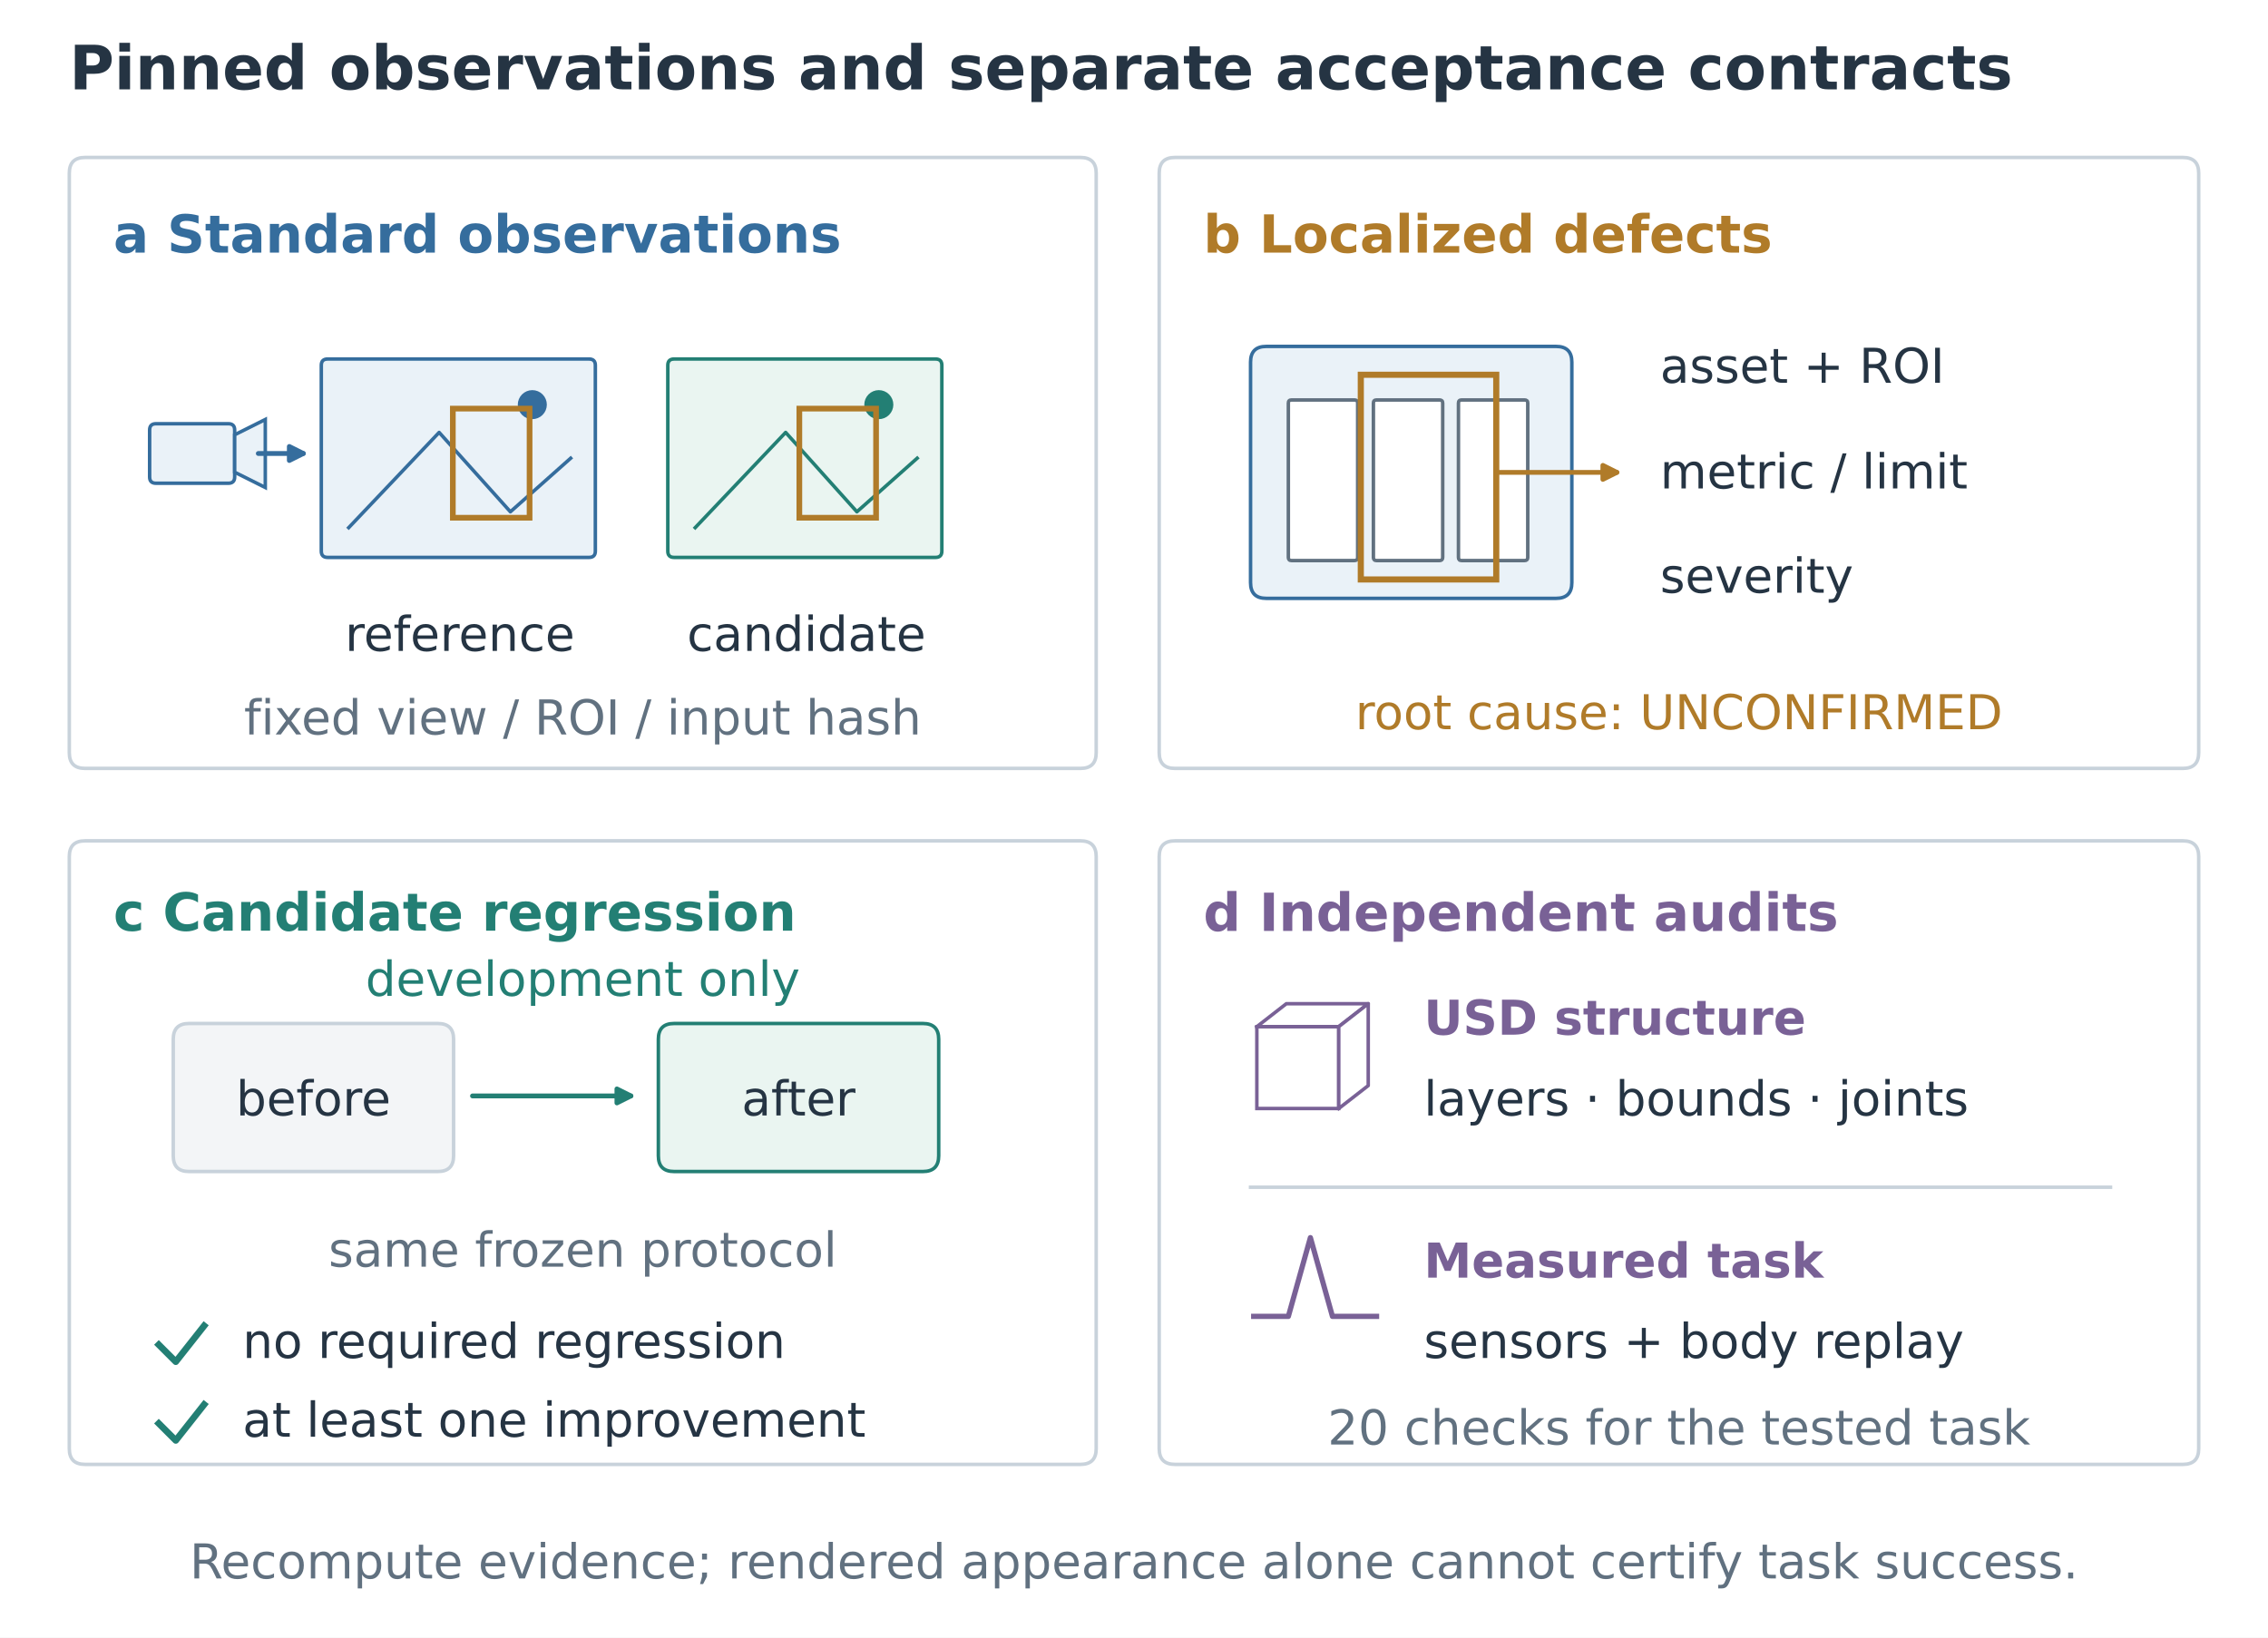
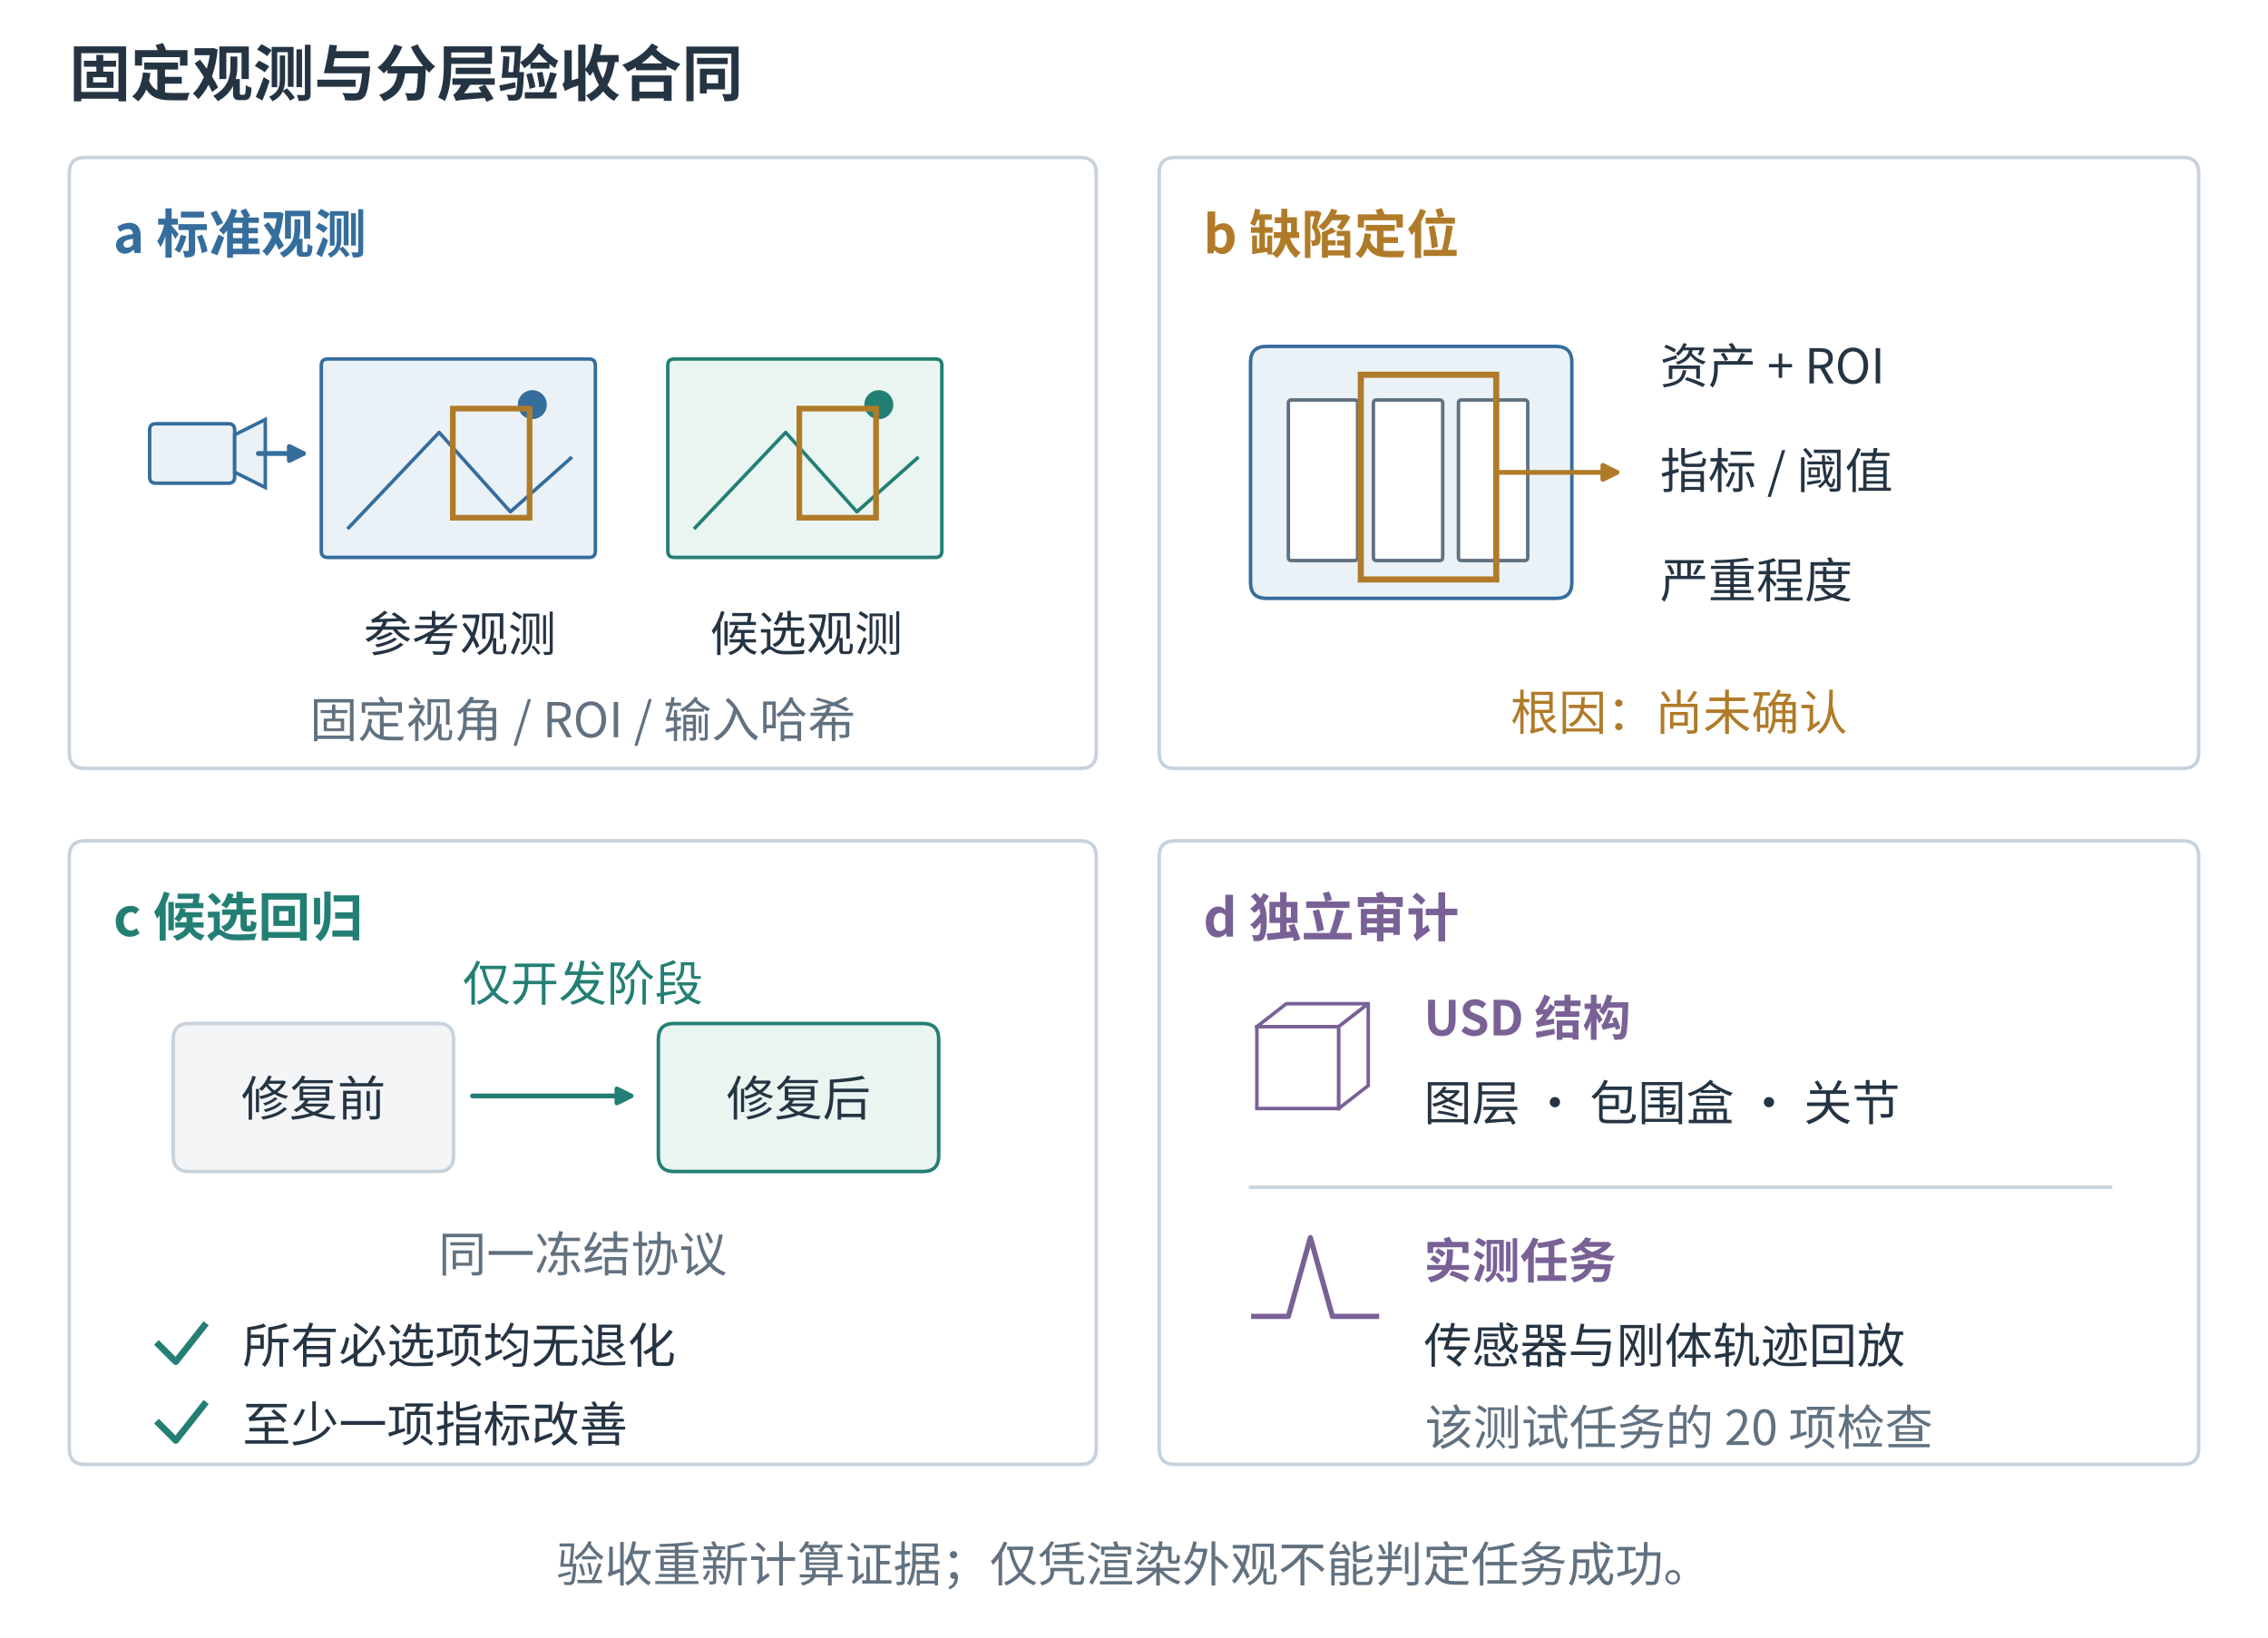
<svg xmlns="http://www.w3.org/2000/svg" width="518.4pt" height="374.4pt" viewBox="0 0 518.4 374.4" version="1.1">
  <defs>
    <style type="text/css">*{stroke-linejoin: round; stroke-linecap: butt}</style>
  </defs>
  <g id="figure_1">
    <g id="patch_1">
      <path d="M 0 374.4 L 518.4 374.4 L 518.4 0 L 0 0 z " style="fill: #ffffff" />
    </g>
    <g id="axes_1">
      <g id="patch_2">
        <path d="M 19.44 175.68 L 246.96 175.68 Q 250.56 175.68 250.56 172.08 L 250.56 39.6 Q 250.56 36 246.96 36 L 19.44 36 Q 15.84 36 15.84 39.6 L 15.84 172.08 Q 15.84 175.68 19.44 175.68 z " clip-path="url(#pab7b0f6d54)" style="fill: #ffffff; stroke: #c8d2db; stroke-width: 0.8; stroke-linejoin: miter" />
      </g>
      <g id="patch_3">
        <path d="M 268.56 175.68 L 498.96 175.68 Q 502.56 175.68 502.56 172.08 L 502.56 39.6 Q 502.56 36 498.96 36 L 268.56 36 Q 264.96 36 264.96 39.6 L 264.96 172.08 Q 264.96 175.68 268.56 175.68 z " clip-path="url(#pab7b0f6d54)" style="fill: #ffffff; stroke: #c8d2db; stroke-width: 0.8; stroke-linejoin: miter" />
      </g>
      <g id="patch_4">
        <path d="M 19.44 334.8 L 246.96 334.8 Q 250.56 334.8 250.56 331.2 L 250.56 195.84 Q 250.56 192.24 246.96 192.24 L 19.44 192.24 Q 15.84 192.24 15.84 195.84 L 15.84 331.2 Q 15.84 334.8 19.44 334.8 z " clip-path="url(#pab7b0f6d54)" style="fill: #ffffff; stroke: #c8d2db; stroke-width: 0.8; stroke-linejoin: miter" />
      </g>
      <g id="patch_5">
        <path d="M 268.56 334.8 L 498.96 334.8 Q 502.56 334.8 502.56 331.2 L 502.56 195.84 Q 502.56 192.24 498.96 192.24 L 268.56 192.24 Q 264.96 192.24 264.96 195.84 L 264.96 331.2 Q 264.96 334.8 268.56 334.8 z " clip-path="url(#pab7b0f6d54)" style="fill: #ffffff; stroke: #c8d2db; stroke-width: 0.8; stroke-linejoin: miter" />
      </g>
      <g id="patch_6">
        <path d="M 35.64 110.484 L 52.2 110.484 Q 53.64 110.484 53.64 109.044 L 53.64 98.316 Q 53.64 96.876 52.2 96.876 L 35.64 96.876 Q 34.2 96.876 34.2 98.316 L 34.2 109.044 Q 34.2 110.484 35.64 110.484 z " clip-path="url(#pab7b0f6d54)" style="fill: #eaf2f8; stroke: #356d9d; stroke-width: 0.8; stroke-linejoin: miter" />
      </g>
      <g id="patch_7">
        <path d="M 74.88 127.44 L 134.64 127.44 Q 136.08 127.44 136.08 126 L 136.08 83.52 Q 136.08 82.08 134.64 82.08 L 74.88 82.08 Q 73.44 82.08 73.44 83.52 L 73.44 126 Q 73.44 127.44 74.88 127.44 z " clip-path="url(#pab7b0f6d54)" style="fill: #eaf2f8; stroke: #356d9d; stroke-width: 0.8; stroke-linejoin: miter" />
      </g>
      <g id="patch_8">
        <path d="M 154.08 127.44 L 213.84 127.44 Q 215.28 127.44 215.28 126 L 215.28 83.52 Q 215.28 82.08 213.84 82.08 L 154.08 82.08 Q 152.64 82.08 152.64 83.52 L 152.64 126 Q 152.64 127.44 154.08 127.44 z " clip-path="url(#pab7b0f6d54)" style="fill: #eaf5f1; stroke: #237f74; stroke-width: 0.8; stroke-linejoin: miter" />
      </g>
      <g id="patch_9">
        <path d="M 289.44 136.8 L 355.68 136.8 Q 359.28 136.8 359.28 133.2 L 359.28 82.8 Q 359.28 79.2 355.68 79.2 L 289.44 79.2 Q 285.84 79.2 285.84 82.8 L 285.84 133.2 Q 285.84 136.8 289.44 136.8 z " clip-path="url(#pab7b0f6d54)" style="fill: #eaf2f8; stroke: #356d9d; stroke-width: 0.8; stroke-linejoin: miter" />
      </g>
      <g id="patch_10">
        <path d="M 295.2 128.16 L 309.6 128.16 Q 310.32 128.16 310.32 127.44 L 310.32 92.16 Q 310.32 91.44 309.6 91.44 L 295.2 91.44 Q 294.48 91.44 294.48 92.16 L 294.48 127.44 Q 294.48 128.16 295.2 128.16 z " clip-path="url(#pab7b0f6d54)" style="fill: #ffffff; stroke: #617180; stroke-width: 0.8; stroke-linejoin: miter" />
      </g>
      <g id="patch_11">
        <path d="M 314.64 128.16 L 329.04 128.16 Q 329.76 128.16 329.76 127.44 L 329.76 92.16 Q 329.76 91.44 329.04 91.44 L 314.64 91.44 Q 313.92 91.44 313.92 92.16 L 313.92 127.44 Q 313.92 128.16 314.64 128.16 z " clip-path="url(#pab7b0f6d54)" style="fill: #ffffff; stroke: #617180; stroke-width: 0.8; stroke-linejoin: miter" />
      </g>
      <g id="patch_12">
        <path d="M 334.08 128.16 L 348.48 128.16 Q 349.2 128.16 349.2 127.44 L 349.2 92.16 Q 349.2 91.44 348.48 91.44 L 334.08 91.44 Q 333.36 91.44 333.36 92.16 L 333.36 127.44 Q 333.36 128.16 334.08 128.16 z " clip-path="url(#pab7b0f6d54)" style="fill: #ffffff; stroke: #617180; stroke-width: 0.8; stroke-linejoin: miter" />
      </g>
      <g id="patch_13">
        <path d="M 43.2 267.84 L 100.08 267.84 Q 103.68 267.84 103.68 264.24 L 103.68 237.6 Q 103.68 234 100.08 234 L 43.2 234 Q 39.6 234 39.6 237.6 L 39.6 264.24 Q 39.6 267.84 43.2 267.84 z " clip-path="url(#pab7b0f6d54)" style="fill: #f3f5f7; stroke: #c8d2db; stroke-width: 0.8; stroke-linejoin: miter" />
      </g>
      <g id="patch_14">
        <path d="M 154.08 267.84 L 210.96 267.84 Q 214.56 267.84 214.56 264.24 L 214.56 237.6 Q 214.56 234 210.96 234 L 154.08 234 Q 150.48 234 150.48 237.6 L 150.48 264.24 Q 150.48 267.84 154.08 267.84 z " clip-path="url(#pab7b0f6d54)" style="fill: #eaf5f1; stroke: #237f74; stroke-width: 0.8; stroke-linejoin: miter" />
      </g>
      <g id="line2d_1">
        <path d="M 79.704 120.636 L 100.375 98.863 L 116.662 117.007 L 130.442 104.76 " clip-path="url(#pab7b0f6d54)" style="fill: none; stroke: #356d9d; stroke-width: 0.8; stroke-linecap: square" />
      </g>
      <g id="line2d_2">
        <path d="M 158.904 120.636 L 179.575 98.863 L 195.862 117.007 L 209.642 104.76 " clip-path="url(#pab7b0f6d54)" style="fill: none; stroke: #237f74; stroke-width: 0.8; stroke-linecap: square" />
      </g>
      <g id="patch_15">
        <path d="M 287.28 253.44 L 306 253.44 L 306 234.72 L 287.28 234.72 z " clip-path="url(#pab7b0f6d54)" style="fill: #ffffff" />
      </g>
      <g id="line2d_3">
        <path d="M 287.28 253.44 L 306 253.44 L 306 234.72 L 287.28 234.72 L 287.28 253.44 " clip-path="url(#pab7b0f6d54)" style="fill: none; stroke: #796196; stroke-width: 0.8; stroke-linecap: square" />
      </g>
      <g id="patch_16">
        <path d="M 287.28 234.72 L 294.019 229.478 L 312.739 229.478 L 306 234.72 z " clip-path="url(#pab7b0f6d54)" style="fill: #ffffff" />
      </g>
      <g id="line2d_4">
        <path d="M 287.28 234.72 L 294.019 229.478 L 312.739 229.478 L 306 234.72 L 287.28 234.72 " clip-path="url(#pab7b0f6d54)" style="fill: none; stroke: #796196; stroke-width: 0.8; stroke-linecap: square" />
      </g>
      <g id="patch_17">
        <path d="M 306 253.44 L 312.739 248.198 L 312.739 229.478 L 306 234.72 z " clip-path="url(#pab7b0f6d54)" style="fill: #ffffff" />
      </g>
      <g id="line2d_5">
        <path d="M 306 253.44 L 312.739 248.198 L 312.739 229.478 L 306 234.72 L 306 253.44 " clip-path="url(#pab7b0f6d54)" style="fill: none; stroke: #796196; stroke-width: 0.8; stroke-linecap: square" />
      </g>
      <g id="line2d_6">
        <path d="M 285.84 271.44 L 482.4 271.44 " clip-path="url(#pab7b0f6d54)" style="fill: none; stroke: #c8d2db; stroke-width: 0.8; stroke-linecap: square" />
      </g>
      <g id="line2d_7">
        <path d="M 286.56 300.96 L 294.48 300.96 L 299.52 282.96 L 304.56 300.96 L 314.64 300.96 " clip-path="url(#pab7b0f6d54)" style="fill: none; stroke: #796196; stroke-width: 1.2; stroke-linecap: square" />
      </g>
      <g id="patch_18">
        <path d="M 53.64 107.957 L 60.638 111.456 L 60.638 95.904 L 53.64 99.403 z " clip-path="url(#pab7b0f6d54)" style="fill: #eaf2f8; stroke: #356d9d; stroke-width: 0.8; stroke-linejoin: miter" />
      </g>
      <g id="patch_19">
        <path d="M 121.673 95.332 C 122.42 95.332 123.137 95.035 123.666 94.506 C 124.195 93.977 124.492 93.26 124.492 92.513 C 124.492 91.765 124.195 91.048 123.666 90.52 C 123.137 89.991 122.42 89.694 121.673 89.694 C 120.925 89.694 120.208 89.991 119.68 90.52 C 119.151 91.048 118.854 91.765 118.854 92.513 C 118.854 93.26 119.151 93.977 119.68 94.506 C 120.208 95.035 120.925 95.332 121.673 95.332 z " clip-path="url(#pab7b0f6d54)" style="fill: #356d9d; stroke: #356d9d; stroke-linejoin: miter" />
      </g>
      <g id="patch_20">
        <path d="M 200.873 95.332 C 201.62 95.332 202.337 95.035 202.866 94.506 C 203.395 93.977 203.692 93.26 203.692 92.513 C 203.692 91.765 203.395 91.048 202.866 90.52 C 202.337 89.991 201.62 89.694 200.873 89.694 C 200.125 89.694 199.408 89.991 198.88 90.52 C 198.351 91.048 198.054 91.765 198.054 92.513 C 198.054 93.26 198.351 93.977 198.88 94.506 C 199.408 95.035 200.125 95.332 200.873 95.332 z " clip-path="url(#pab7b0f6d54)" style="fill: #237f74; stroke: #237f74; stroke-linejoin: miter" />
      </g>
      <g id="patch_21">
        <path d="M 103.507 118.368 L 121.046 118.368 L 121.046 93.42 L 103.507 93.42 L 103.507 118.368 z " clip-path="url(#pab7b0f6d54)" style="fill: none; stroke: #b07b29; stroke-width: 1.3; stroke-linejoin: miter" />
      </g>
      <g id="patch_22">
        <path d="M 182.707 118.368 L 200.246 118.368 L 200.246 93.42 L 182.707 93.42 L 182.707 118.368 z " clip-path="url(#pab7b0f6d54)" style="fill: none; stroke: #b07b29; stroke-width: 1.3; stroke-linejoin: miter" />
      </g>
      <g id="patch_23">
        <path d="M 59.04 103.68 L 69.33 103.68 " clip-path="url(#pab7b0f6d54)" style="fill: none; stroke: #356d9d; stroke-width: 1.1; stroke-linecap: round" />
        <path d="M 66.13 102.08 L 69.33 103.68 L 66.13 105.28 z " clip-path="url(#pab7b0f6d54)" style="fill: #356d9d; stroke: #356d9d; stroke-width: 1.1; stroke-linecap: round" />
      </g>
      <g id="patch_24">
        <path d="M 342.72 108 L 369.57 108 " clip-path="url(#pab7b0f6d54)" style="fill: none; stroke: #b07b29; stroke-width: 1.1; stroke-linecap: round" />
        <path d="M 366.37 106.4 L 369.57 108 L 366.37 109.6 z " clip-path="url(#pab7b0f6d54)" style="fill: #b07b29; stroke: #b07b29; stroke-width: 1.1; stroke-linecap: round" />
      </g>
      <g id="patch_25">
        <path d="M 108 250.56 L 144.21 250.56 " clip-path="url(#pab7b0f6d54)" style="fill: none; stroke: #237f74; stroke-width: 1.1; stroke-linecap: round" />
        <path d="M 141.01 248.96 L 144.21 250.56 L 141.01 252.16 z " clip-path="url(#pab7b0f6d54)" style="fill: #237f74; stroke: #237f74; stroke-width: 1.1; stroke-linecap: round" />
      </g>
      <g id="patch_26">
        <path d="M 311.04 132.48 L 342 132.48 L 342 85.68 L 311.04 85.68 L 311.04 132.48 z " clip-path="url(#pab7b0f6d54)" style="fill: none; stroke: #b07b29; stroke-width: 1.4; stroke-linejoin: miter" />
      </g>
      <g id="line2d_8">
        <path d="M 36.288 307.44 L 40.176 311.328 L 46.656 303.12 " clip-path="url(#pab7b0f6d54)" style="fill: none; stroke: #237f74; stroke-width: 1.5; stroke-linecap: square" />
      </g>
      <g id="line2d_9">
        <path d="M 36.288 325.44 L 40.176 329.328 L 46.656 321.12 " clip-path="url(#pab7b0f6d54)" style="fill: none; stroke: #237f74; stroke-width: 1.5; stroke-linecap: square" />
      </g>
      <g id="text_1">
-         <text style="font-weight: 700; font-size: 14px; font-family: 'DejaVu Sans'; text-anchor: start; fill: #253443" x="15.84" y="20.423" transform="rotate(-0 15.84 20.42312)">Pinned observations and separate acceptance contracts</text>
+         <text style="font-weight: 700; font-size: 14px; font-family: 'Noto Sans CJK SC', 'DejaVu Sans'; text-anchor: start; fill: #253443" x="15.84" y="21.88" transform="rotate(-0 15.84 21.88)">固定观测与分层验收合同</text>
      </g>
      <g id="text_2">
-         <text style="font-size: 11px; font-family: 'DejaVu Sans'; text-anchor: middle; fill: #617180" x="259.2" y="360.875" transform="rotate(-0 259.2 360.8753)">Recompute evidence; rendered appearance alone cannot certify task success.</text>
+         <text style="font-size: 11px; font-family: 'Noto Sans CJK SC', 'DejaVu Sans'; text-anchor: middle; fill: #617180" x="259.2" y="361.614" transform="rotate(-0 259.2 361.6135)">验收重新计算证据；仅凭渲染外观不能判定任务成功。</text>
      </g>
      <g id="text_3">
-         <text style="font-weight: 700; font-size: 12px; font-family: 'DejaVu Sans'; text-anchor: start; fill: #356d9d" x="25.92" y="57.754" transform="rotate(-0 25.92 57.75375)">a  Standard observations</text>
+         <text style="font-weight: 700; font-size: 12px; font-family: 'Noto Sans CJK SC', 'DejaVu Sans'; text-anchor: start; fill: #356d9d" x="25.92" y="57.834" transform="rotate(-0 25.92 57.83438)">a  标准观测</text>
      </g>
      <g id="text_4">
-         <text style="font-weight: 700; font-size: 12px; font-family: 'DejaVu Sans'; text-anchor: start; fill: #b07b29" x="275.04" y="57.754" transform="rotate(-0 275.04 57.75375)">b  Localized defects</text>
+         <text style="font-weight: 700; font-size: 12px; font-family: 'Noto Sans CJK SC', 'DejaVu Sans'; text-anchor: start; fill: #b07b29" x="275.04" y="57.919" transform="rotate(-0 275.04 57.91875)">b  缺陷定位</text>
      </g>
      <g id="text_5">
-         <text style="font-weight: 700; font-size: 12px; font-family: 'DejaVu Sans'; text-anchor: start; fill: #237f74" x="25.92" y="212.784" transform="rotate(-0 25.92 212.7844)">c  Candidate regression</text>
+         <text style="font-weight: 700; font-size: 12px; font-family: 'Noto Sans CJK SC', 'DejaVu Sans'; text-anchor: start; fill: #237f74" x="25.92" y="214.002" transform="rotate(-0 25.92 214.0022)">c  候选回归</text>
      </g>
      <g id="text_6">
-         <text style="font-weight: 700; font-size: 12px; font-family: 'DejaVu Sans'; text-anchor: start; fill: #796196" x="275.04" y="212.831" transform="rotate(-0 275.04 212.8313)">d  Independent audits</text>
+         <text style="font-weight: 700; font-size: 12px; font-family: 'Noto Sans CJK SC', 'DejaVu Sans'; text-anchor: start; fill: #796196" x="275.04" y="214.152" transform="rotate(-0 275.04 214.1522)">d  独立审计</text>
      </g>
      <g id="text_7">
-         <text style="font-size: 11px; font-family: 'DejaVu Sans'; text-anchor: middle; fill: #253443" x="105.12" y="148.821" transform="rotate(-0 105.12 148.8209)">reference</text>
+         <text style="font-size: 11px; font-family: 'Noto Sans CJK SC', 'DejaVu Sans'; text-anchor: middle; fill: #253443" x="105.12" y="148.916" transform="rotate(-0 105.12 148.9163)">参考观测</text>
      </g>
      <g id="text_8">
-         <text style="font-size: 11px; font-family: 'DejaVu Sans'; text-anchor: middle; fill: #253443" x="184.32" y="148.821" transform="rotate(-0 184.32 148.8209)">candidate</text>
+         <text style="font-size: 11px; font-family: 'Noto Sans CJK SC', 'DejaVu Sans'; text-anchor: middle; fill: #253443" x="184.32" y="148.866" transform="rotate(-0 184.32 148.8665)">候选观测</text>
      </g>
      <g id="text_9">
-         <text style="font-size: 11px; font-family: 'DejaVu Sans'; text-anchor: middle; fill: #617180" x="133.2" y="167.915" transform="rotate(-0 133.2 167.9153)">fixed view / ROI / input hash</text>
+         <text style="font-size: 11px; font-family: 'Noto Sans CJK SC', 'DejaVu Sans'; text-anchor: middle; fill: #617180" x="133.2" y="168.554" transform="rotate(-0 133.2 168.5538)">固定视角 / ROI / 输入哈希</text>
      </g>
      <g id="text_10">
-         <text style="font-size: 11px; font-family: 'DejaVu Sans'; text-anchor: start; fill: #253443" x="379.44" y="87.524" transform="rotate(-0 379.44 87.52383)">asset + ROI</text>
+         <text style="font-size: 11px; font-family: 'Noto Sans CJK SC', 'DejaVu Sans'; text-anchor: start; fill: #253443" x="379.44" y="87.666" transform="rotate(-0 379.44 87.66648)">资产 + ROI</text>
      </g>
      <g id="text_11">
-         <text style="font-size: 11px; font-family: 'DejaVu Sans'; text-anchor: start; fill: #253443" x="379.44" y="111.669" transform="rotate(-0 379.44 111.6687)">metric / limit</text>
+         <text style="font-size: 11px; font-family: 'Noto Sans CJK SC', 'DejaVu Sans'; text-anchor: start; fill: #253443" x="379.44" y="111.64" transform="rotate(-0 379.44 111.6403)">指标 / 阈值</text>
      </g>
      <g id="text_12">
-         <text style="font-size: 11px; font-family: 'DejaVu Sans'; text-anchor: start; fill: #253443" x="379.44" y="135.515" transform="rotate(-0 379.44 135.5153)">severity</text>
+         <text style="font-size: 11px; font-family: 'Noto Sans CJK SC', 'DejaVu Sans'; text-anchor: start; fill: #253443" x="379.44" y="136.682" transform="rotate(-0 379.44 136.6823)">严重程度</text>
      </g>
      <g id="text_13">
-         <text style="font-size: 11px; font-family: 'DejaVu Sans'; text-anchor: middle; fill: #b07b29" x="383.76" y="166.724" transform="rotate(-0 383.76 166.7238)">root cause: UNCONFIRMED</text>
+         <text style="font-size: 11px; font-family: 'Noto Sans CJK SC', 'DejaVu Sans'; text-anchor: middle; fill: #b07b29" x="383.76" y="166.911" transform="rotate(-0 383.76 166.9112)">根因：尚未确认</text>
      </g>
      <g id="text_14">
-         <text style="font-size: 11px; font-family: 'DejaVu Sans'; text-anchor: middle; fill: #253443" x="71.64" y="255.021" transform="rotate(-0 71.64 255.0209)">before</text>
+         <text style="font-size: 11px; font-family: 'Noto Sans CJK SC', 'DejaVu Sans'; text-anchor: middle; fill: #253443" x="71.64" y="255.127" transform="rotate(-0 71.64 255.1275)">修复前</text>
      </g>
      <g id="text_15">
-         <text style="font-size: 11px; font-family: 'DejaVu Sans'; text-anchor: middle; fill: #253443" x="182.52" y="255.021" transform="rotate(-0 182.52 255.0209)">after</text>
+         <text style="font-size: 11px; font-family: 'Noto Sans CJK SC', 'DejaVu Sans'; text-anchor: middle; fill: #253443" x="182.52" y="255.094" transform="rotate(-0 182.52 255.094)">修复后</text>
      </g>
      <g id="text_16">
-         <text style="font-size: 11px; font-family: 'DejaVu Sans'; text-anchor: middle; fill: #237f74" x="133.2" y="227.675" transform="rotate(-0 133.2 227.6753)">development only</text>
+         <text style="font-size: 11px; font-family: 'Noto Sans CJK SC', 'DejaVu Sans'; text-anchor: middle; fill: #237f74" x="133.2" y="228.83" transform="rotate(-0 133.2 228.8303)">仅开发阶段</text>
      </g>
      <g id="text_17">
-         <text style="font-size: 11px; font-family: 'DejaVu Sans'; text-anchor: middle; fill: #617180" x="133.2" y="289.595" transform="rotate(-0 133.2 289.5953)">same frozen protocol</text>
+         <text style="font-size: 11px; font-family: 'Noto Sans CJK SC', 'DejaVu Sans'; text-anchor: middle; fill: #617180" x="133.2" y="290.74" transform="rotate(-0 133.2 290.74)">同一冻结协议</text>
      </g>
      <g id="text_18">
-         <text style="font-size: 11px; font-family: 'DejaVu Sans'; text-anchor: start; fill: #253443" x="55.44" y="310.475" transform="rotate(-0 55.44 310.4753)">no required regression</text>
+         <text style="font-size: 11px; font-family: 'Noto Sans CJK SC', 'DejaVu Sans'; text-anchor: start; fill: #253443" x="55.44" y="311.609" transform="rotate(-0 55.44 311.6088)">所有必选项均无退化</text>
      </g>
      <g id="text_19">
-         <text style="font-size: 11px; font-family: 'DejaVu Sans'; text-anchor: start; fill: #253443" x="55.44" y="328.475" transform="rotate(-0 55.44 328.4753)">at least one improvement</text>
+         <text style="font-size: 11px; font-family: 'Noto Sans CJK SC', 'DejaVu Sans'; text-anchor: start; fill: #253443" x="55.44" y="329.609" transform="rotate(-0 55.44 329.6088)">至少一项指标改善</text>
      </g>
      <g id="text_20">
-         <text style="font-weight: 700; font-size: 11px; font-family: 'DejaVu Sans'; text-anchor: start; fill: #796196" x="325.44" y="236.564" transform="rotate(-0 325.44 236.5638)">USD structure</text>
+         <text style="font-weight: 700; font-size: 11px; font-family: 'Noto Sans CJK SC', 'DejaVu Sans'; text-anchor: start; fill: #796196" x="325.44" y="236.745" transform="rotate(-0 325.44 236.7452)">USD 结构</text>
      </g>
      <g id="text_21">
-         <text style="font-size: 11px; font-family: 'DejaVu Sans'; text-anchor: start; fill: #253443" x="325.44" y="255.035" transform="rotate(-0 325.44 255.0353)">layers · bounds · joints</text>
+         <text style="font-size: 11px; font-family: 'Noto Sans CJK SC', 'DejaVu Sans'; text-anchor: start; fill: #253443" x="325.44" y="256.163" transform="rotate(-0 325.44 256.1628)">图层 · 包围盒 · 关节</text>
      </g>
      <g id="text_22">
-         <text style="font-weight: 700; font-size: 11px; font-family: 'DejaVu Sans'; text-anchor: start; fill: #796196" x="325.44" y="292.101" transform="rotate(-0 325.44 292.1009)">Measured task</text>
+         <text style="font-weight: 700; font-size: 11px; font-family: 'Noto Sans CJK SC', 'DejaVu Sans'; text-anchor: start; fill: #796196" x="325.44" y="292.246" transform="rotate(-0 325.44 292.2462)">实测任务</text>
      </g>
      <g id="text_23">
-         <text style="font-size: 11px; font-family: 'DejaVu Sans'; text-anchor: start; fill: #253443" x="325.44" y="310.475" transform="rotate(-0 325.44 310.4753)">sensors + body replay</text>
+         <text style="font-size: 11px; font-family: 'Noto Sans CJK SC', 'DejaVu Sans'; text-anchor: start; fill: #253443" x="325.44" y="311.62" transform="rotate(-0 325.44 311.62)">传感器与刚体轨迹回放</text>
      </g>
      <g id="text_24">
-         <text style="font-size: 11px; font-family: 'DejaVu Sans'; text-anchor: middle; fill: #617180" x="383.76" y="330.261" transform="rotate(-0 383.76 330.2609)">20 checks for the tested task</text>
+         <text style="font-size: 11px; font-family: 'Noto Sans CJK SC', 'DejaVu Sans'; text-anchor: middle; fill: #617180" x="383.76" y="330.356" transform="rotate(-0 383.76 330.3563)">该测试任务的 20 项检查</text>
      </g>
    </g>
  </g>
  <defs>
    <clipPath id="pab7b0f6d54">
      <rect x="0" y="0" width="518.4" height="374.4" />
    </clipPath>
  </defs>
</svg>
